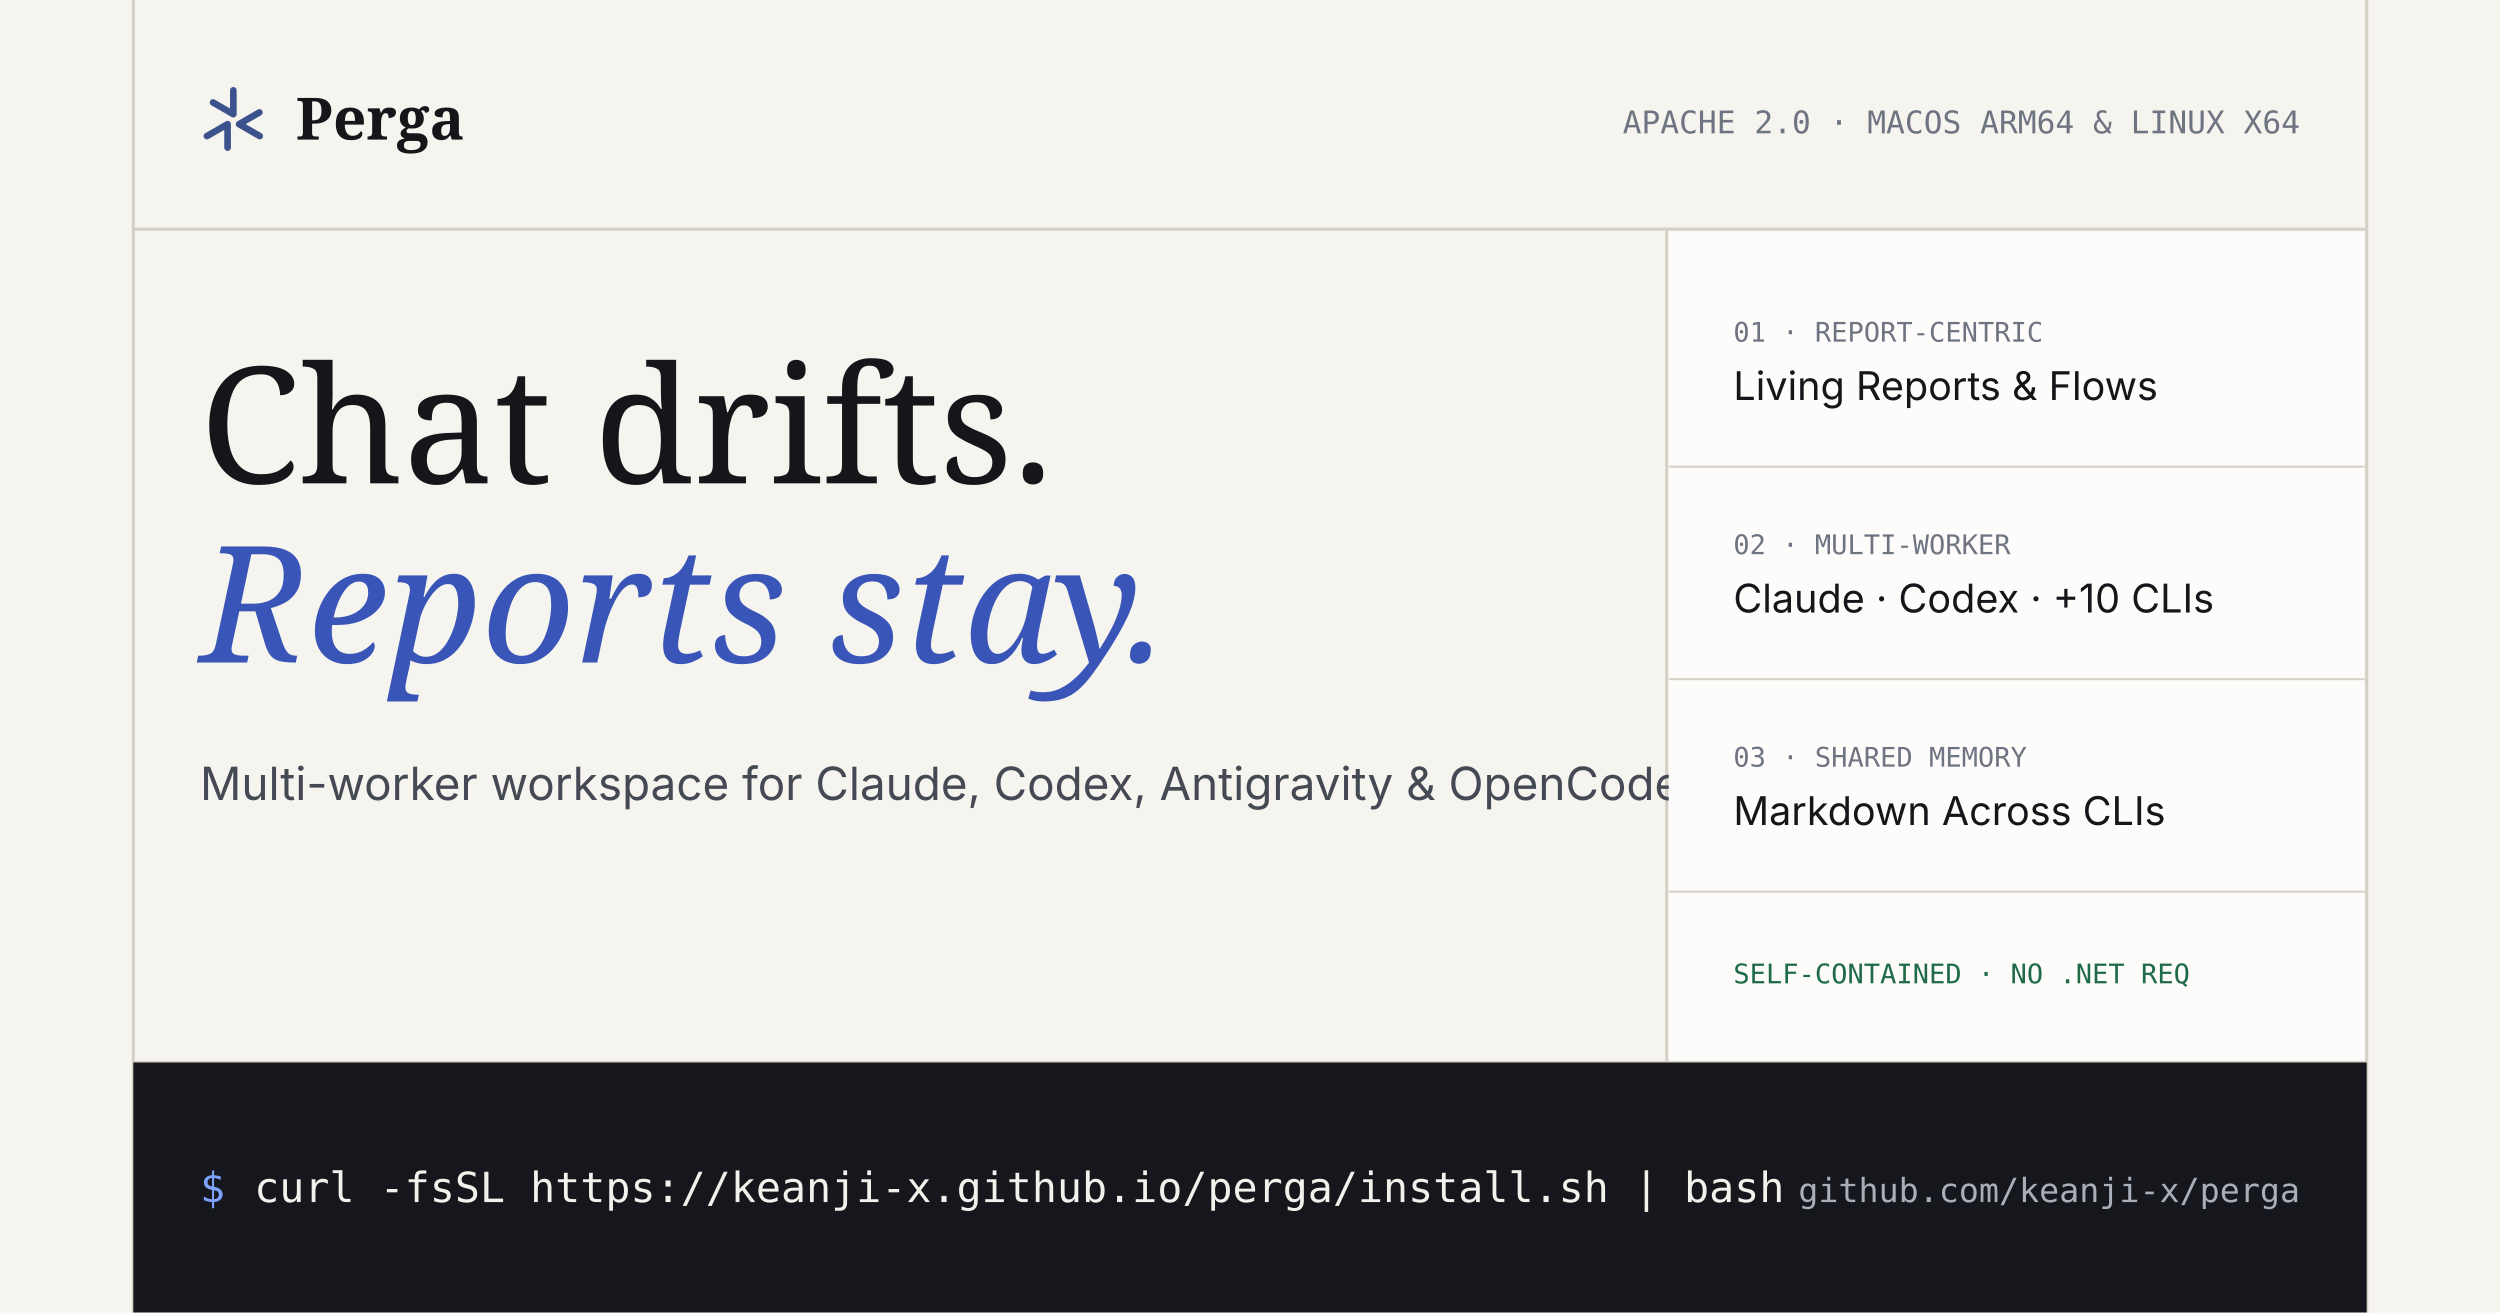
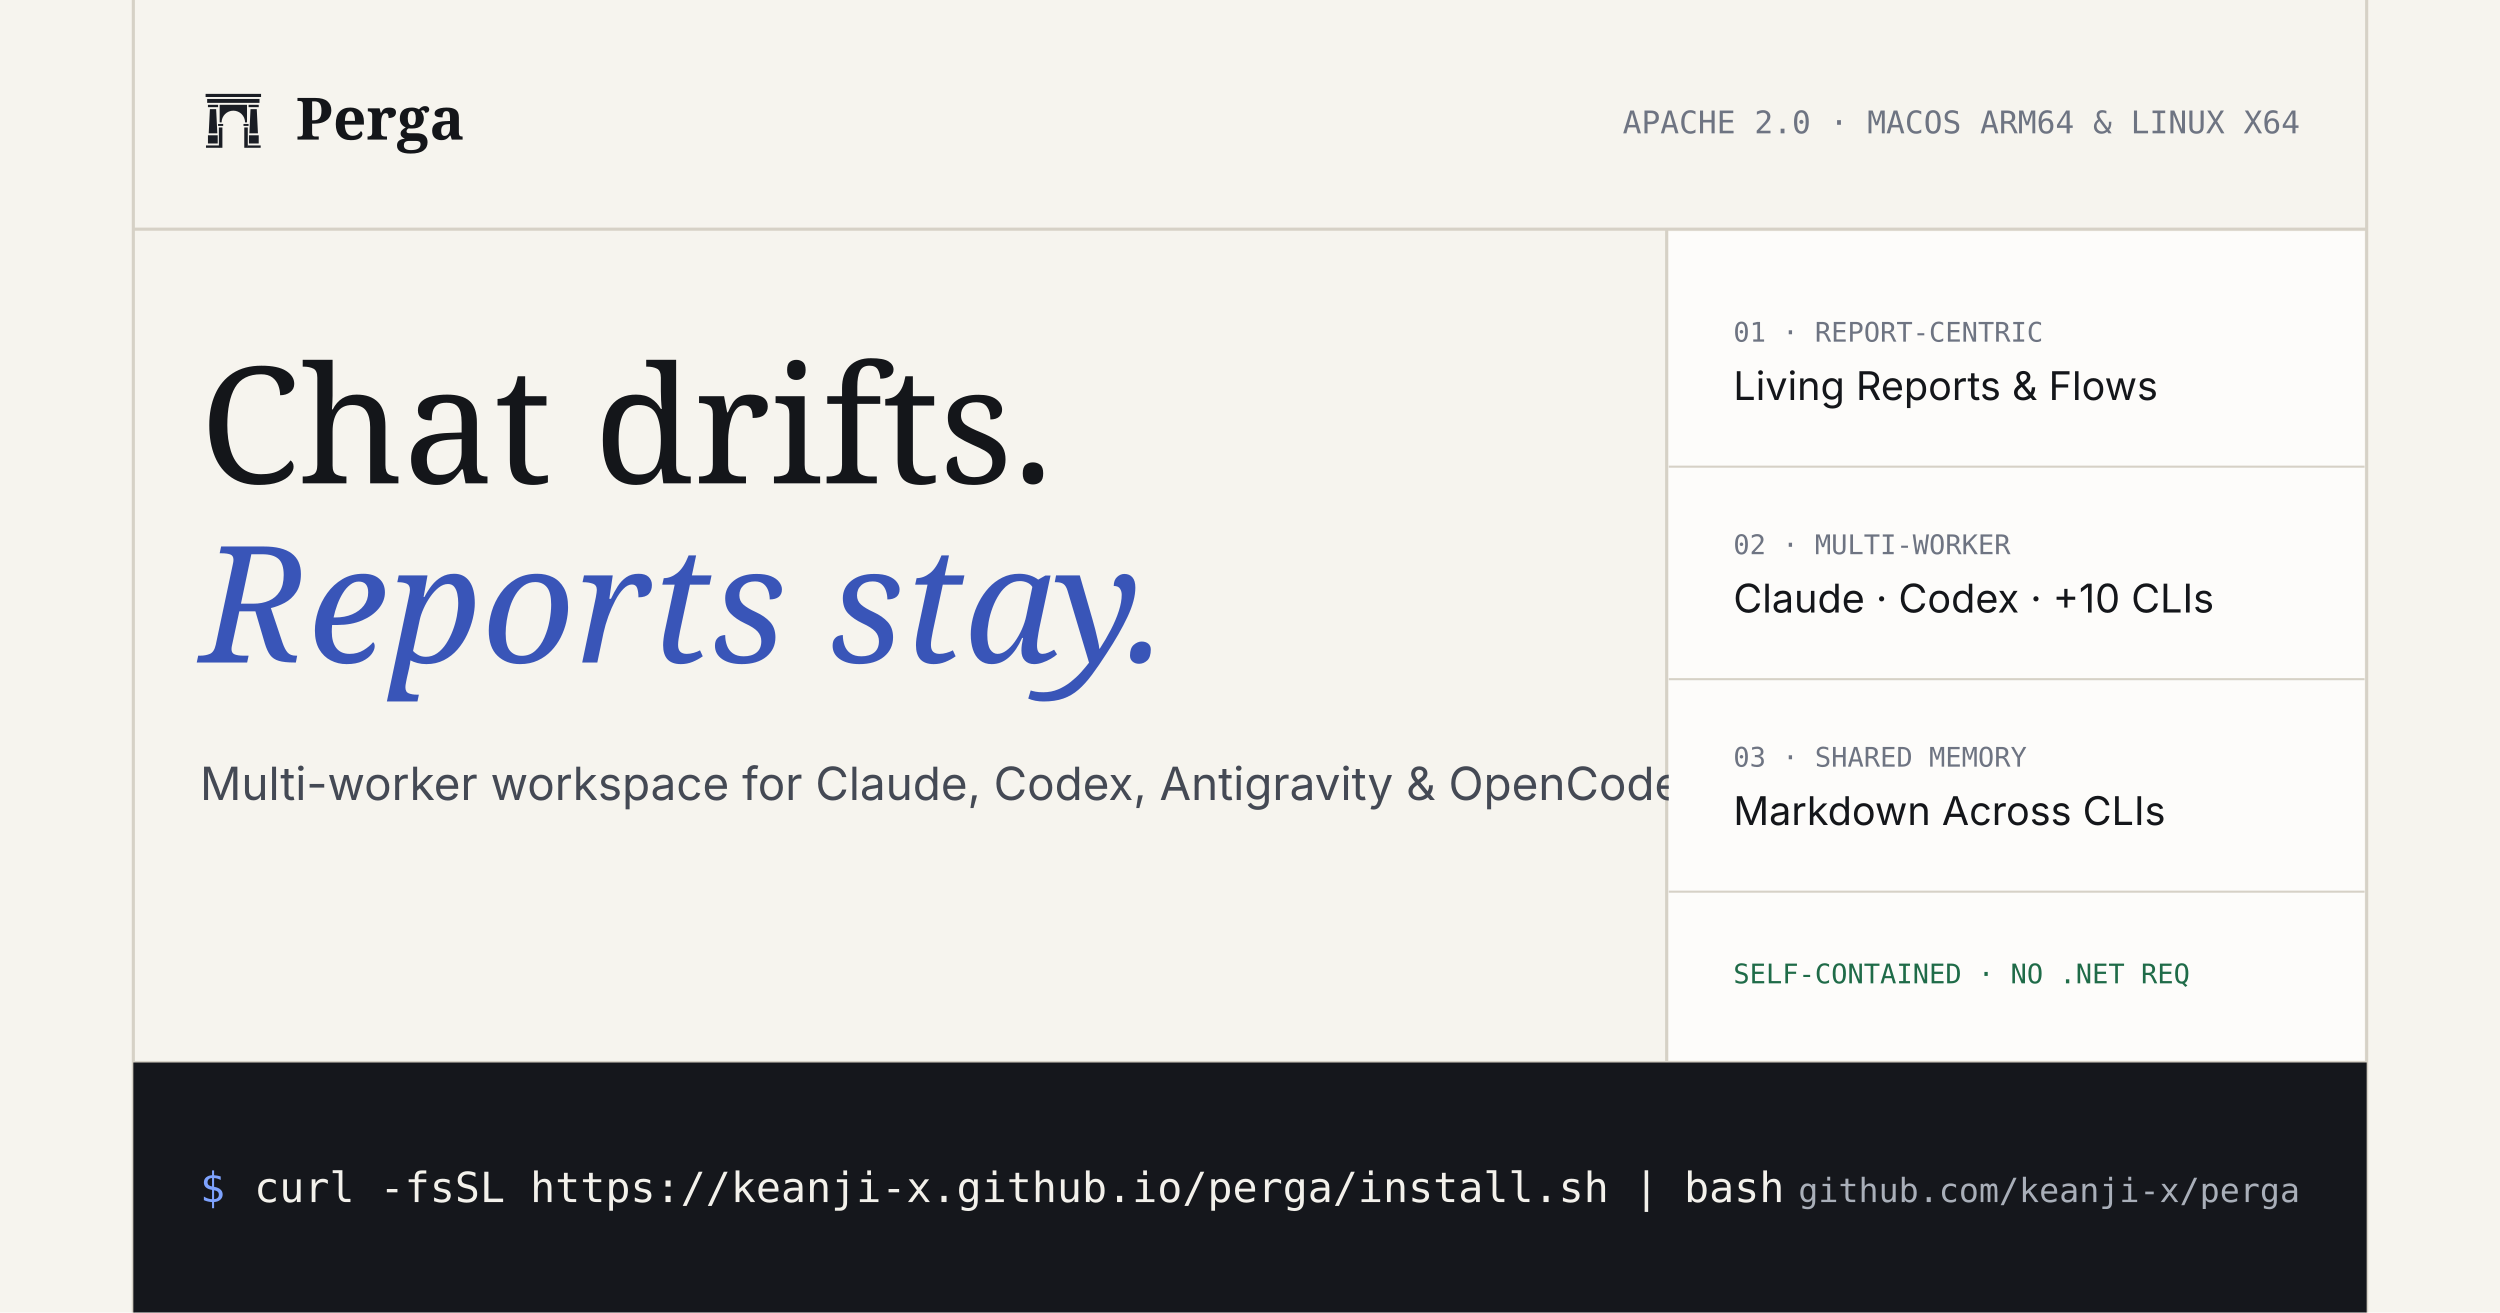
<svg xmlns="http://www.w3.org/2000/svg" width="1200" height="630" viewBox="0 0 1200 630">
  <rect width="1200" height="630" fill="#f6f4ee" />
  <line x1="64" y1="0" x2="64" y2="630" stroke="#d6d1c6" stroke-width="1.5" />
  <line x1="1136" y1="0" x2="1136" y2="630" stroke="#d6d1c6" stroke-width="1.5" />
  <line x1="64" y1="110" x2="1136" y2="110" stroke="#d6d1c6" stroke-width="1.5" />
  <line x1="64" y1="510" x2="1136" y2="510" stroke="#d6d1c6" stroke-width="1.5" />
  <line x1="800" y1="110" x2="800" y2="510" stroke="#d6d1c6" stroke-width="1.5" />
  <svg x="94" y="40" width="36" height="36" viewBox="0 0 384 384">
-     <g fill="none" stroke="#3C528D" stroke-width="34" stroke-linecap="round" stroke-linejoin="round">
-       <path d="M 192 36 L 192 158 L 88 98" />
-       <path d="M 192 36 L 192 158 L 88 98" transform="rotate(120 192 192)" />
-       <path d="M 192 36 L 192 158 L 88 98" transform="rotate(240 192 192)" />
+     <g fill="#1A1D24">
+       <path d="M50 54 H334 V70 H50 Z" />
+       <path d="M58 80 H326 V100 H58 Z" />
+       <path d="M62 110 H114 V122 H62 Z M270 110 H322 V122 H270 Z" />
+       <path d="M122 110 H262 V200 H252 A60 60 0 0 0 132 200 H122 Z" />
+       <path d="M114 208 H140 V218 H114 Z M244 208 H270 V218 H244 Z" />
+       <path d="M118 226 H136 V330 H118 Z M248 226 H266 V330 H248 Z" />
+       <path d="M72 132 H104 L110 256 H66 Z M280 132 H312 L318 256 H274 Z" />
+       <path d="M62 266 H112 V308 H62 Z M272 266 H322 V308 H272 Z" />
+       <path d="M52 318 H120 V330 H52 Z M264 318 H332 V330 H264 Z" />
    </g>
  </svg>
  <text x="142" y="67" font-family="Georgia, serif" font-size="28" font-weight="600" fill="#14161a">Perga</text>
  <text x="1104" y="64" text-anchor="end" font-family="monospace" font-size="15" fill="#6e7482">APACHE 2.0 · MACOS ARM64 &amp; LINUX X64</text>
  <text x="96" y="232" font-family="Georgia, serif" font-size="78" font-weight="500" fill="#14161a">Chat drifts.</text>
  <text x="96" y="318" font-family="Georgia, serif" font-style="italic" font-size="78" font-weight="400" fill="#3955b8">Reports stay.</text>
  <text x="96" y="384" font-family="-apple-system, sans-serif" font-size="22" fill="#444954">Multi-worker workspace for Claude, Codex, Antigravity &amp; OpenCode.</text>
  <rect x="801" y="111" width="334" height="398" fill="#fdfcfa" />
  <text x="832" y="164" font-family="monospace" font-size="13" fill="#6e7482">01 · REPORT-CENTRIC</text>
  <text x="832" y="192" font-family="-apple-system, sans-serif" font-size="19" fill="#14161a">Living Reports &amp; Flows</text>
  <line x1="801" y1="224" x2="1135" y2="224" stroke="#d6d1c6" stroke-width="1" />
  <text x="832" y="266" font-family="monospace" font-size="13" fill="#6e7482">02 · MULTI-WORKER</text>
  <text x="832" y="294" font-family="-apple-system, sans-serif" font-size="19" fill="#14161a">Claude · Codex · +10 CLIs</text>
  <line x1="801" y1="326" x2="1135" y2="326" stroke="#d6d1c6" stroke-width="1" />
  <text x="832" y="368" font-family="monospace" font-size="13" fill="#6e7482">03 · SHARED MEMORY</text>
  <text x="832" y="396" font-family="-apple-system, sans-serif" font-size="19" fill="#14161a">Markdown Across CLIs</text>
  <line x1="801" y1="428" x2="1135" y2="428" stroke="#d6d1c6" stroke-width="1" />
  <text x="832" y="472" font-family="monospace" font-size="13" fill="#1f6b48">SELF-CONTAINED · NO .NET REQ</text>
  <rect x="64" y="510" width="1072" height="120" fill="#15171c" />
  <text x="96" y="577" font-family="monospace" font-size="20" fill="#7ea3ff">$</text>
  <text x="122" y="577" font-family="monospace" font-size="20" fill="#f3f1eb">curl -fsSL https://keanji-x.github.io/perga/install.sh | bash</text>
  <text x="1104" y="577" text-anchor="end" font-family="monospace" font-size="16" fill="#a9afb9">github.com/keanji-x/perga</text>
</svg>
